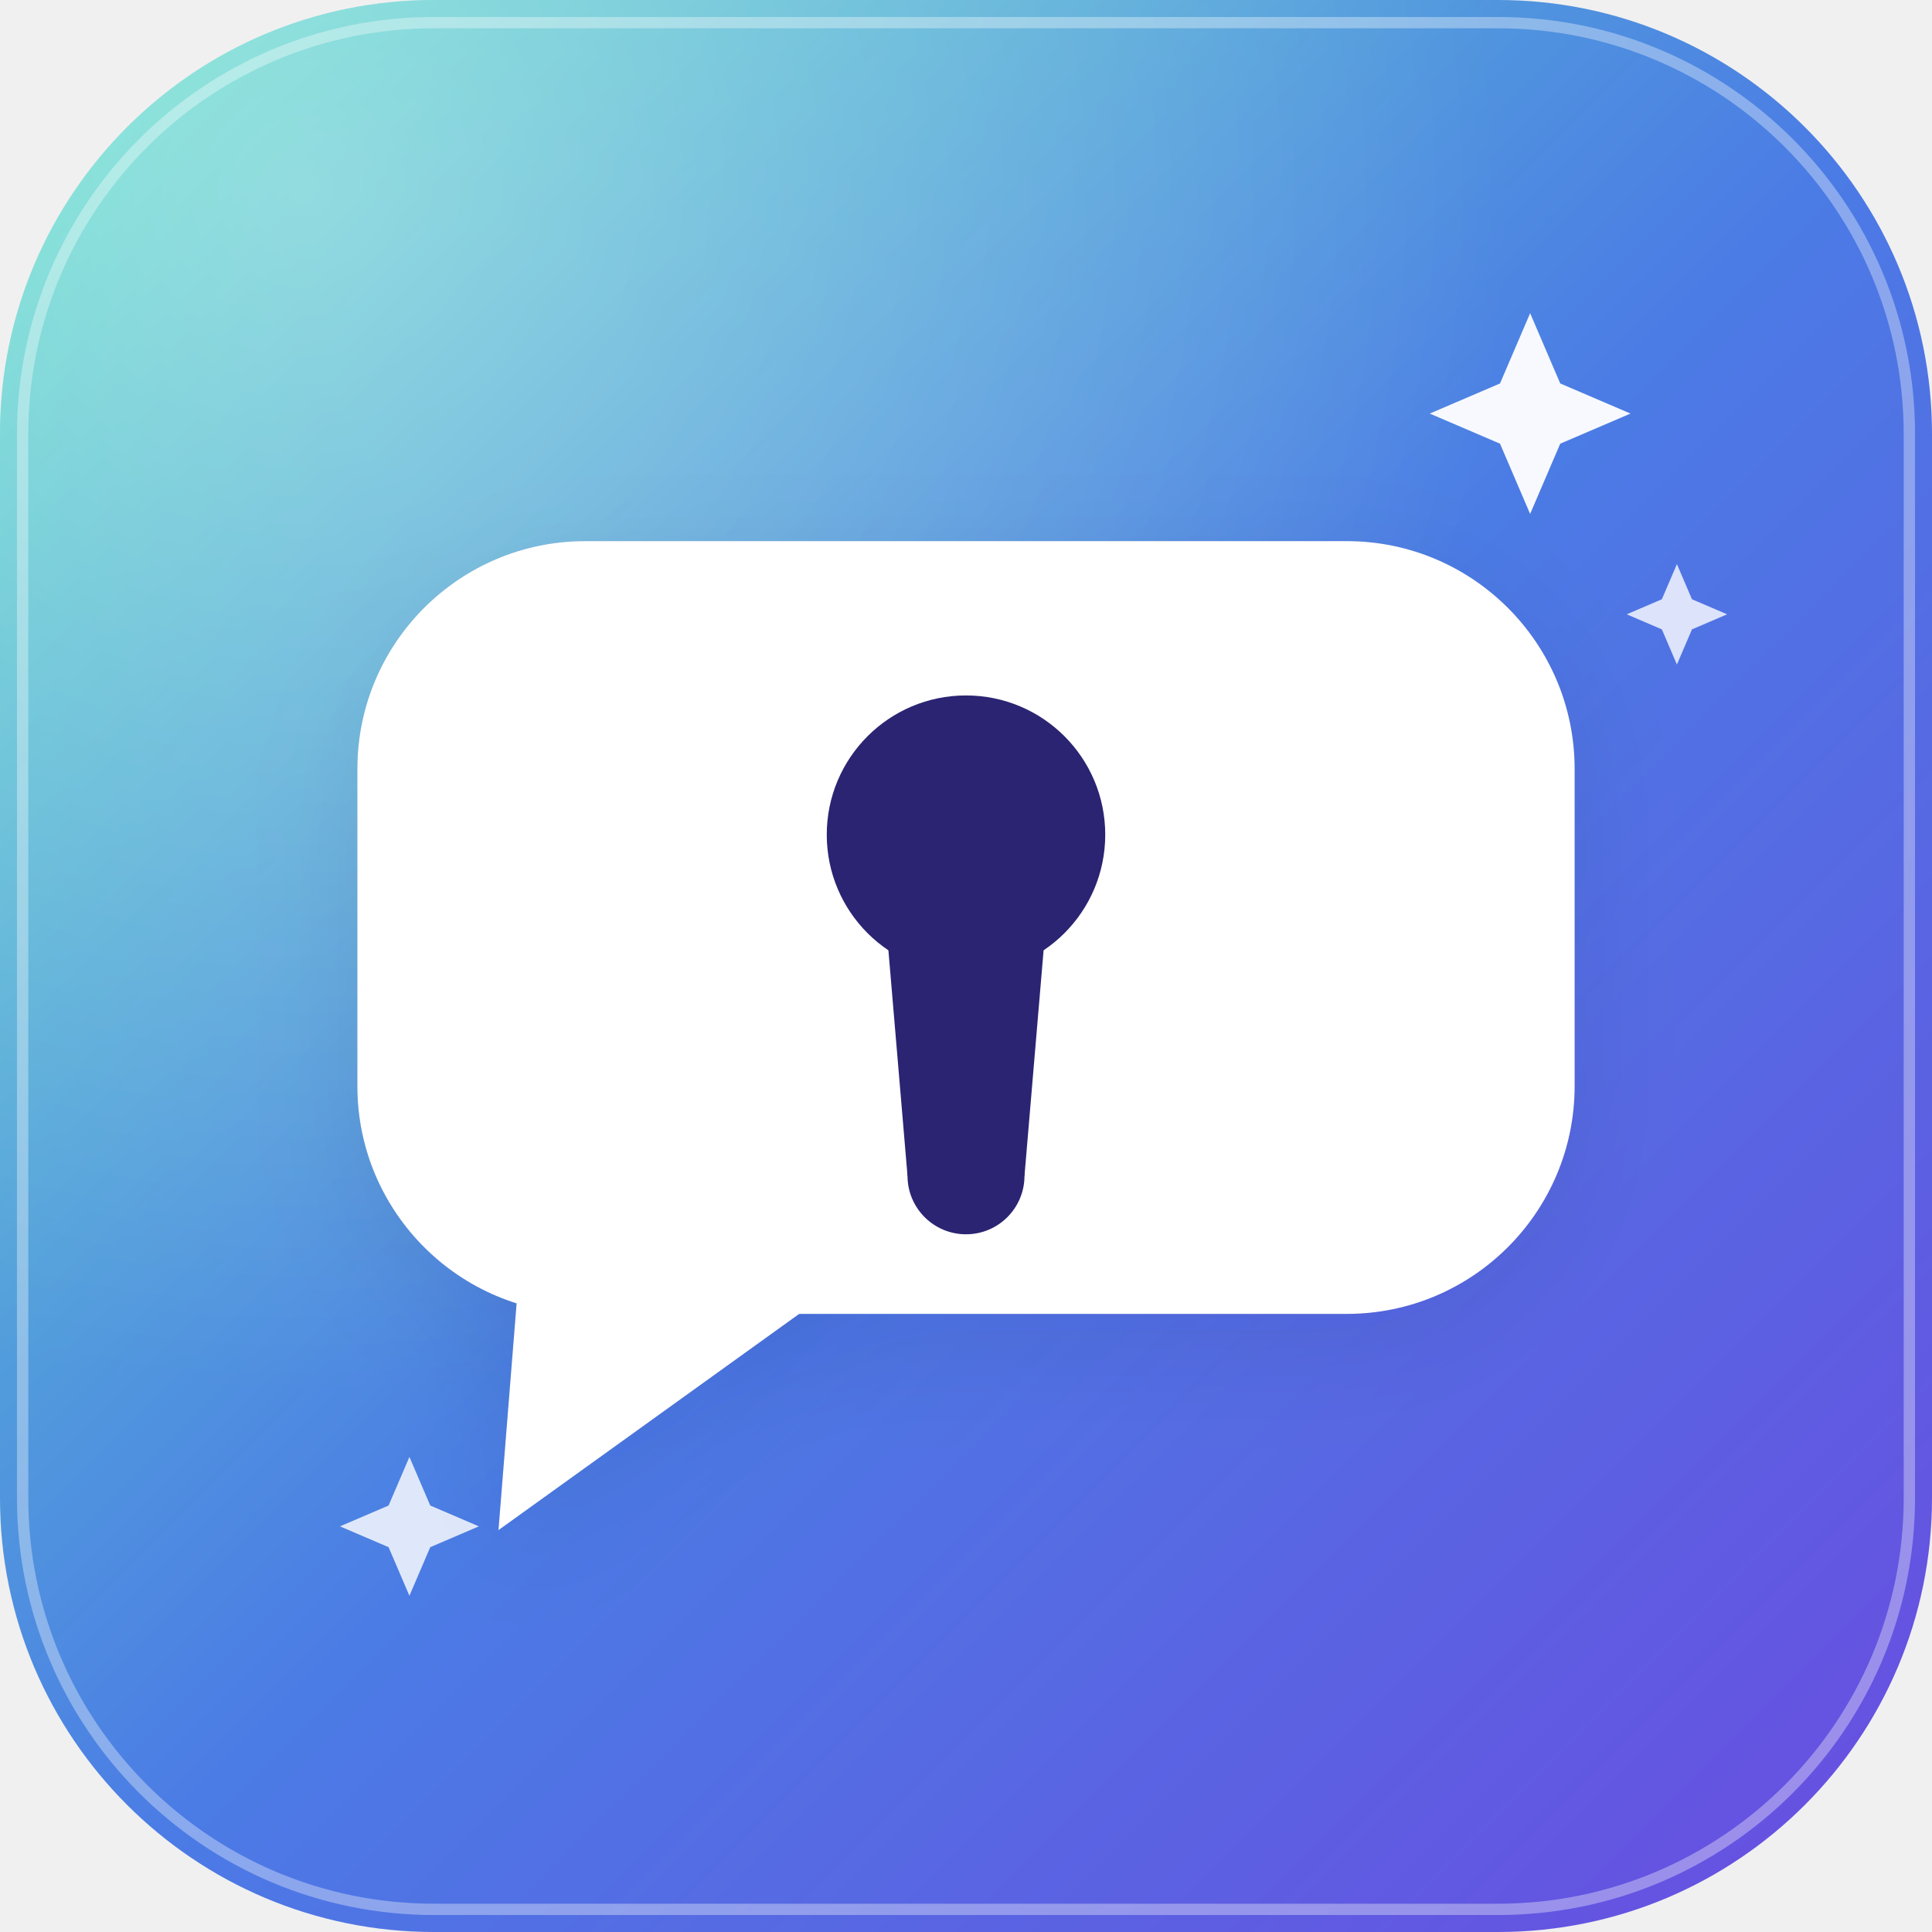
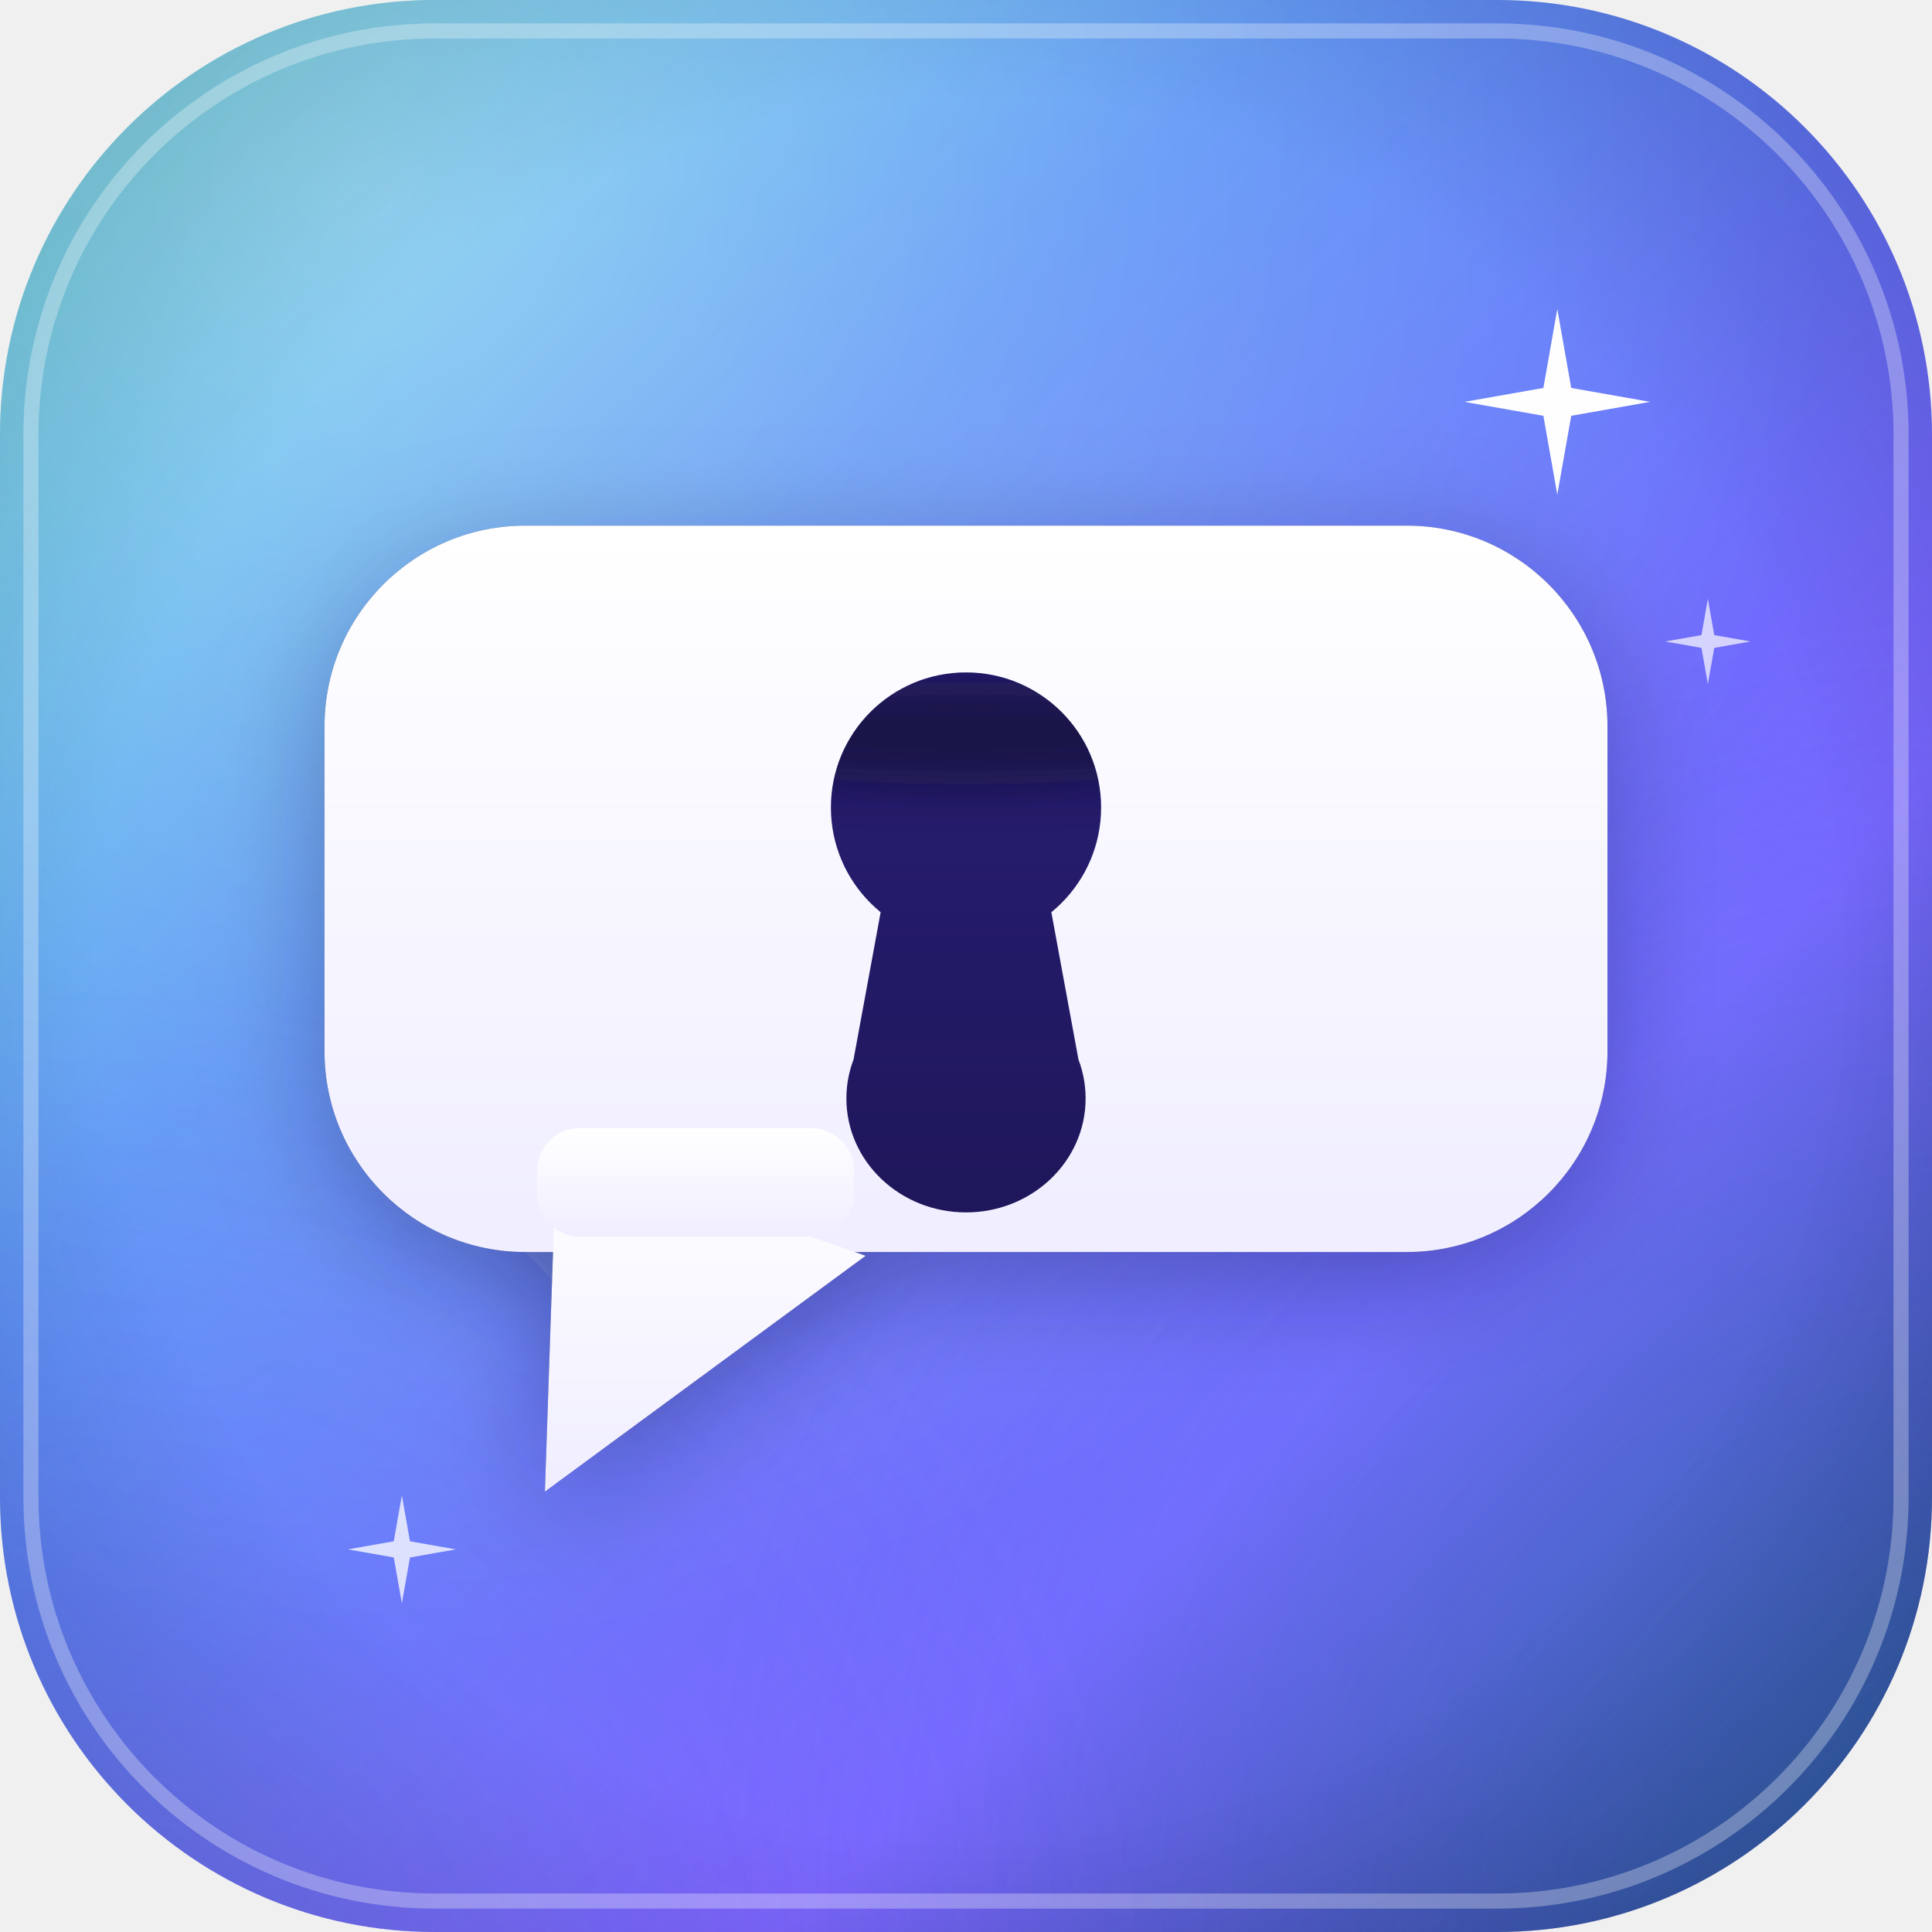
<svg xmlns="http://www.w3.org/2000/svg" viewBox="0 0 512 512" width="512" height="512" role="img" aria-label="匿名树洞 插件图标">
  <defs>
    <linearGradient id="bg" x1="0" y1="0" x2="1" y2="1">
-       <stop offset="0" stop-color="#5FE3C8" />
-       <stop offset="0.52" stop-color="#4B7BE5" />
-       <stop offset="1" stop-color="#6A4BE0" />
+       <stop offset="0" stop-color="#4ADEDE" />
+       <stop offset="0.34" stop-color="#4D8BF5" />
+       <stop offset="0.70" stop-color="#7B61FF" />
+       <stop offset="1" stop-color="#2B1E6E" />
    </linearGradient>
-     <radialGradient id="glow" cx="0.16" cy="0.10" r="0.62">
-       <stop offset="0" stop-color="#ffffff" stop-opacity="0.34" />
+     <radialGradient id="glow" cx="0.19" cy="0.10" r="0.75">
+       <stop offset="0" stop-color="#ffffff" stop-opacity="0.40" />
      <stop offset="1" stop-color="#ffffff" stop-opacity="0" />
    </radialGradient>
-     <filter id="sh" x="-25%" y="-25%" width="150%" height="150%">
-       <feDropShadow dx="0" dy="9" stdDeviation="15" flood-color="#17123C" flood-opacity="0.35" />
+     <radialGradient id="rimCyan" cx="1.02" cy="0.98" r="0.66">
+       <stop offset="0" stop-color="#22D3EE" stop-opacity="0.36" />
+       <stop offset="1" stop-color="#22D3EE" stop-opacity="0" />
+     </radialGradient>
+     <radialGradient id="rimViolet" cx="0.05" cy="1.06" r="0.55">
+       <stop offset="0" stop-color="#A88CFF" stop-opacity="0.20" />
+       <stop offset="1" stop-color="#A88CFF" stop-opacity="0" />
+     </radialGradient>
+     <radialGradient id="vignette" cx="0.5" cy="0.5" r="0.72">
+       <stop offset="0.62" stop-color="#100C30" stop-opacity="0" />
+       <stop offset="1" stop-color="#100C30" stop-opacity="0.28" />
+     </radialGradient>
+     <linearGradient id="bubbleFill" x1="0" y1="0" x2="0" y2="1">
+       <stop offset="0" stop-color="#ffffff" />
+       <stop offset="1" stop-color="#F0EEFF" />
+     </linearGradient>
+     <linearGradient id="glyph" x1="0" y1="0" x2="0" y2="1">
+       <stop offset="0" stop-color="#342894" />
+       <stop offset="1" stop-color="#120C38" />
+     </linearGradient>
+     <filter id="sh" x="-30%" y="-30%" width="160%" height="170%">
+       <feDropShadow dx="0" dy="8" stdDeviation="15" flood-color="#120D32" flood-opacity="0.55" />
+     </filter>
+     <filter id="soft" x="-60%" y="-60%" width="220%" height="220%">
+       <feGaussianBlur stdDeviation="7" />
    </filter>
    <clipPath id="round">
-       <rect x="0" y="0" width="512" height="512" rx="115" />
+       <rect x="0" y="0" width="512" height="512" rx="115.2" />
+     </clipPath>
+     <clipPath id="khClip">
+       <circle cx="256" cy="214.0" r="35.8" />
+       <polygon points="236.5,224.8 275.5,224.8 287.7,291.1 224.3,291.1" />
+       <ellipse cx="256" cy="291.1" rx="31.7" ry="30.2" />
    </clipPath>
    <g id="bubble">
-       <rect x="94.7" y="143.4" width="322.6" height="204.8" rx="60.4" />
-       <polygon points="139.3,315.4 132.1,405.5 223.2,340.0" />
-       <rect x="134.1" y="307.2" width="97.3" height="26.6" rx="10.2" />
+       <rect x="86.0" y="139.3" width="340.0" height="192.5" rx="53.2" />
+       <polygon points="147.5,304.1 144.4,395.3 229.4,332.8" />
+       <rect x="142.3" y="299.0" width="84.0" height="28.7" rx="11.3" />
    </g>
-     <g id="spark">
-       <path d="M0 -1 L0.30 -0.30 L1 0 L0.30 0.30 L0 1 L-0.30 0.30 L-1 0 L-0.30 -0.30 Z" />
-     </g>
+     <path id="spark" d="M0 -1 L0.15 -0.15 L1 0 L0.15 0.15 L0 1 L-0.15 0.15 L-1 0 L-0.15 -0.15 Z" />
  </defs>
  <g clip-path="url(#round)">
    <rect width="512" height="512" fill="url(#bg)" />
    <rect width="512" height="512" fill="url(#glow)" />
+     <rect width="512" height="512" fill="url(#rimCyan)" />
+     <rect width="512" height="512" fill="url(#rimViolet)" />
+     <rect width="512" height="512" fill="url(#vignette)" />
  </g>
-   <rect x="6" y="6" width="500" height="500" rx="109" fill="none" stroke="#ffffff" stroke-opacity="0.35" stroke-width="3" />
+   <rect x="8.2" y="8.2" width="495.6" height="495.6" rx="107.0" fill="none" stroke="#ffffff" stroke-opacity="0.30" stroke-width="4" />
  <g filter="url(#sh)">
-     <use href="#bubble" fill="#17123C" fill-opacity="0.20" />
+     <use href="#bubble" fill="#120D32" fill-opacity="0.55" />
  </g>
-   <use href="#bubble" fill="#ffffff" />
-   <g fill="#2B2472">
-     <circle cx="256" cy="221.2" r="36.9" />
-     <path d="M233.9 233.7h44.2l-6.6 77.9h-31z" />
-     <circle cx="256" cy="311.6" r="15.5" />
+   <use href="#bubble" fill="url(#bubbleFill)" />
+   <g clip-path="url(#khClip)">
+     <rect width="512" height="512" fill="url(#glyph)" />
+     <ellipse cx="256" cy="194.3" rx="86" ry="13.3" fill="#0A0720" opacity="0.55" filter="url(#soft)" />
  </g>
  <g fill="#ffffff">
-     <use href="#spark" transform="translate(405.5 109.6) scale(26.6)" opacity="0.95" />
-     <use href="#spark" transform="translate(444.4 162.8) scale(13.3)" opacity="0.8" />
-     <use href="#spark" transform="translate(108.5 404.5) scale(18.4)" opacity="0.82" />
+     <use href="#spark" transform="translate(412.7 106.5) scale(24.6)" opacity="0.99" />
+     <use href="#spark" transform="translate(452.6 170.0) scale(11.3)" opacity="0.70" />
+     <use href="#spark" transform="translate(106.5 410.6) scale(14.3)" opacity="0.77" />
  </g>
</svg>
